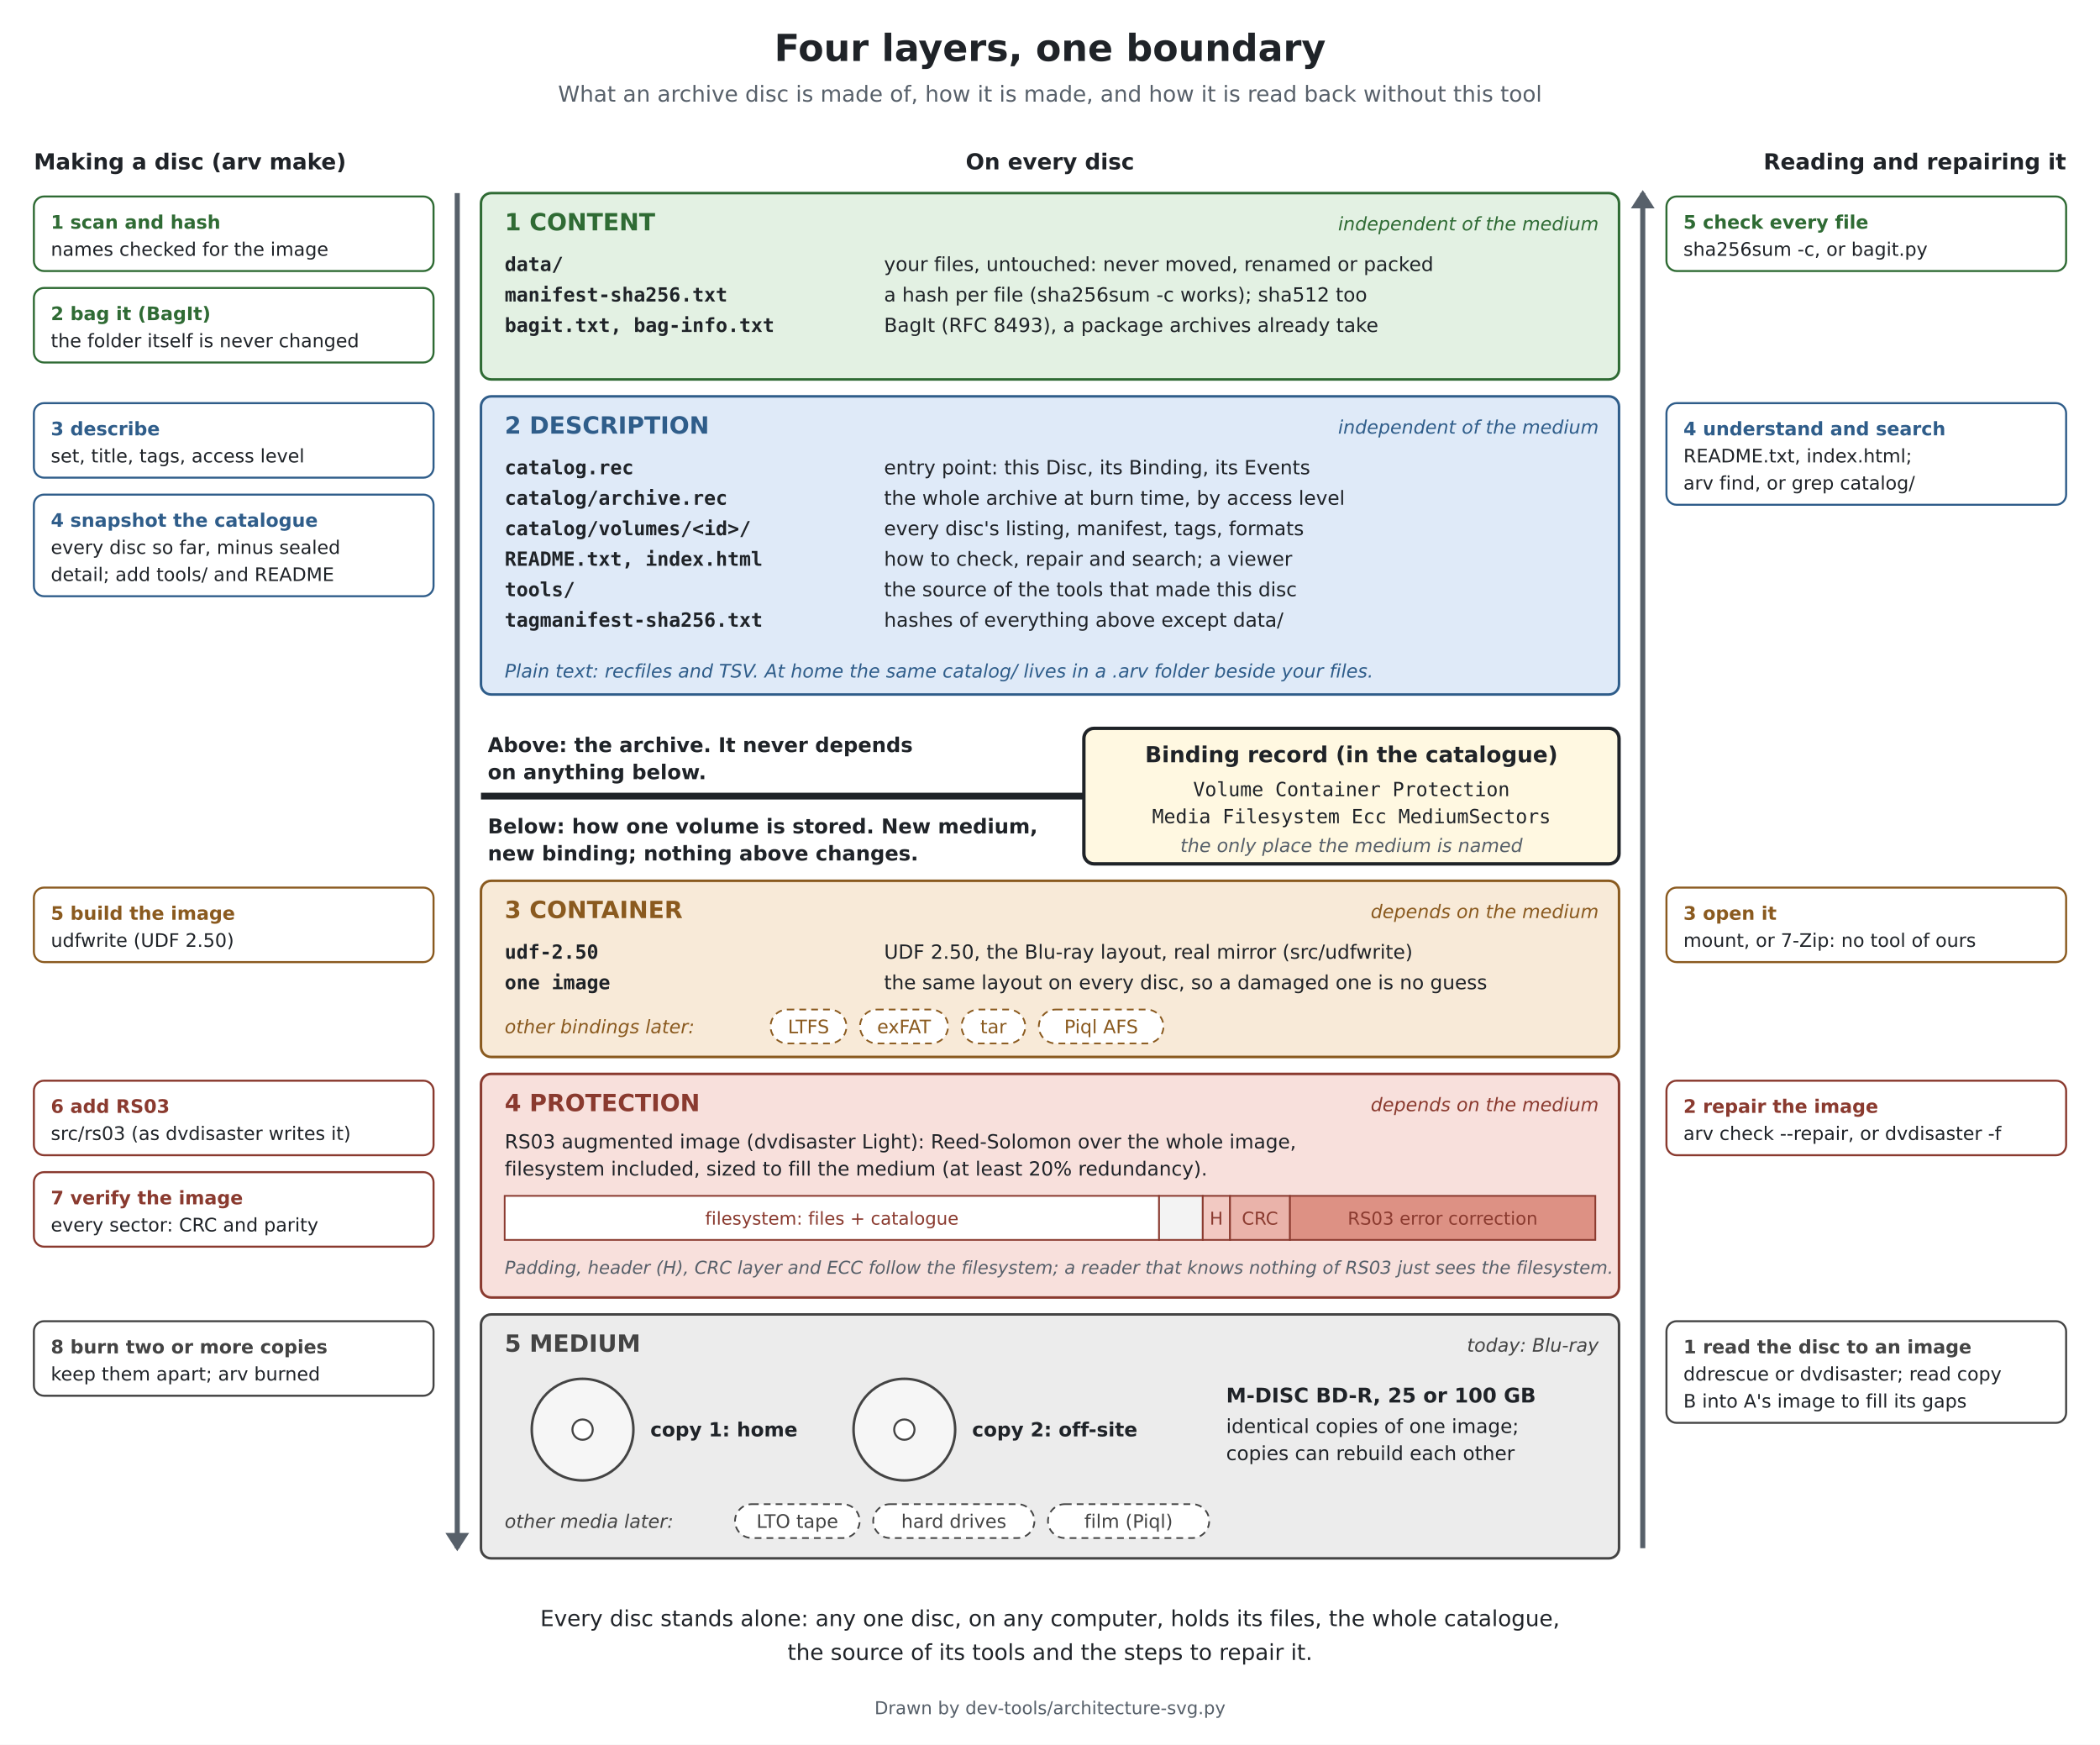
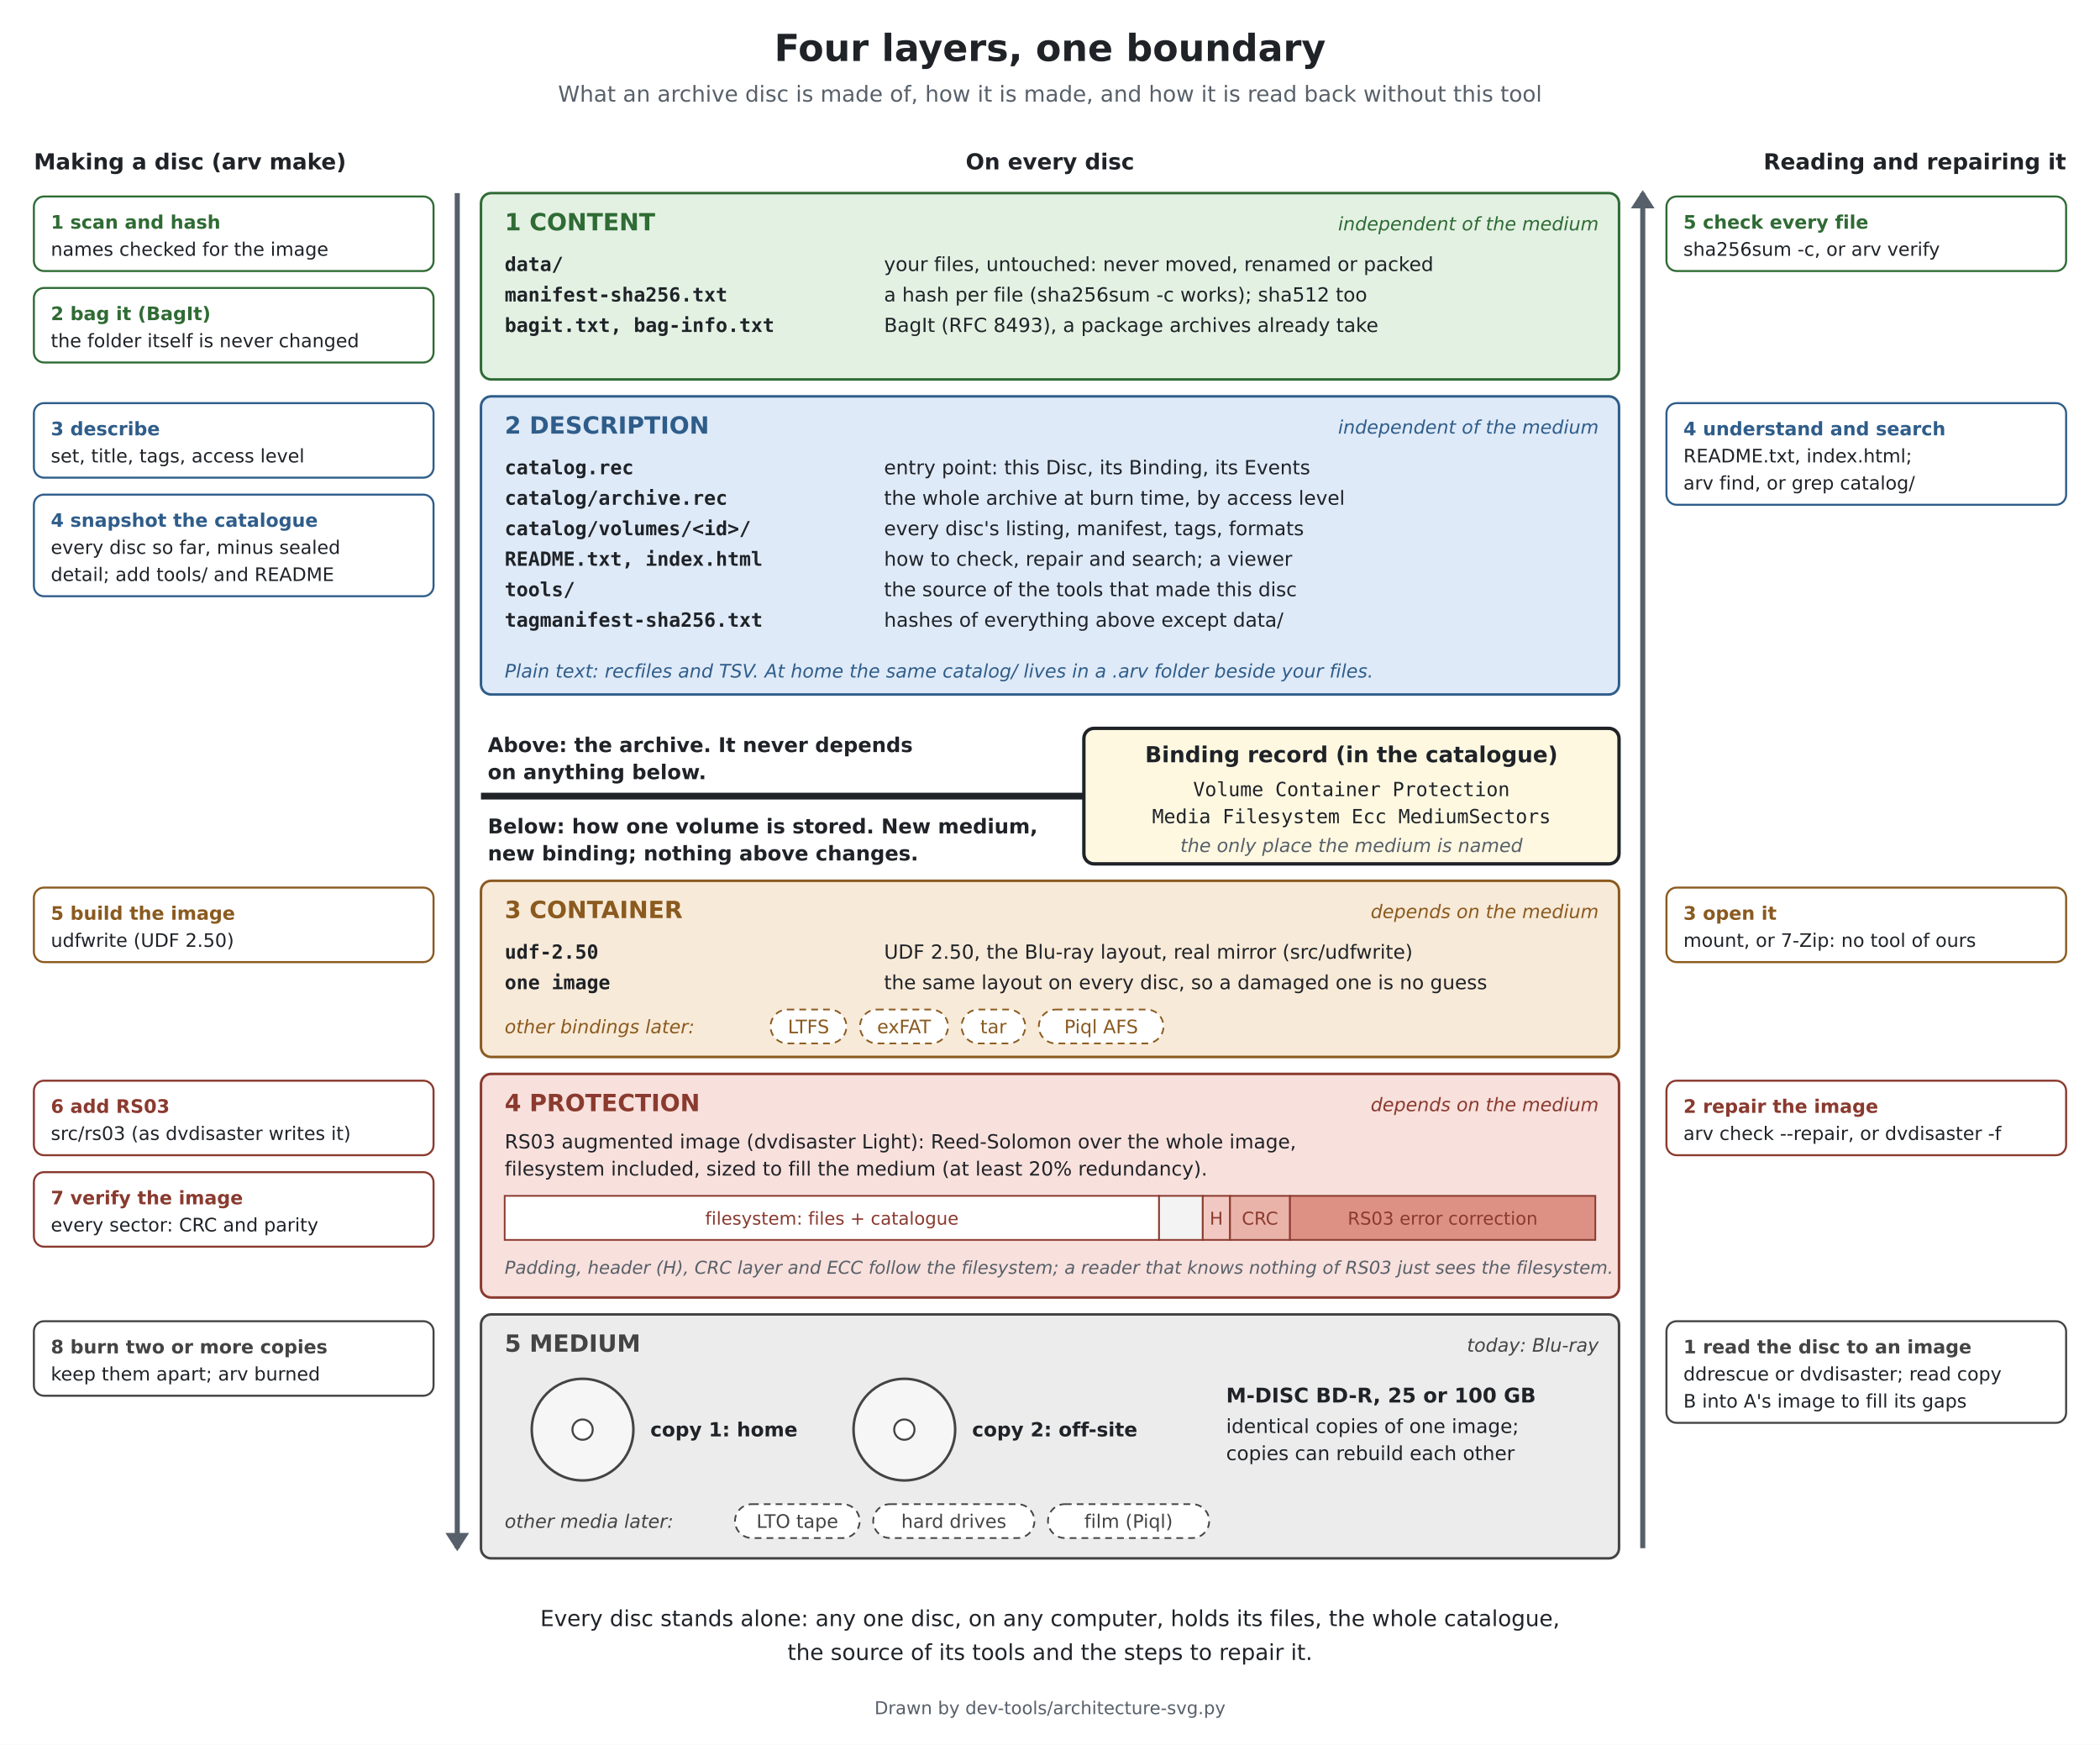
<svg xmlns="http://www.w3.org/2000/svg" width="1240" height="1030" viewBox="0 0 1240 1030">
  <rect width="100%" height="100%" fill="#ffffff" />
  <text x="620.0" y="36" font-size="22" font-weight="bold" fill="#1f2328" text-anchor="middle" font-family="DejaVu Sans, Helvetica, Arial, sans-serif">Four layers, one boundary</text>
  <text x="620.0" y="60" font-size="13" font-weight="normal" fill="#57606a" text-anchor="middle" font-family="DejaVu Sans, Helvetica, Arial, sans-serif">What an archive disc is made of, how it is made, and how it is read back without this tool</text>
  <text x="20" y="100" font-size="13" font-weight="bold" fill="#1f2328" text-anchor="start" font-family="DejaVu Sans, Helvetica, Arial, sans-serif">Making a disc (arv make)</text>
  <text x="620.0" y="100" font-size="13" font-weight="bold" fill="#1f2328" text-anchor="middle" font-family="DejaVu Sans, Helvetica, Arial, sans-serif">On every disc</text>
  <text x="1220" y="100" font-size="13" font-weight="bold" fill="#1f2328" text-anchor="end" font-family="DejaVu Sans, Helvetica, Arial, sans-serif">Reading and repairing it</text>
  <rect x="284" y="114" width="672" height="110" rx="6" fill="#e3f1e3" stroke="#2f6b34" stroke-width="1.5" />
  <text x="298" y="136" font-size="14" font-weight="bold" fill="#2f6b34" text-anchor="start" font-family="DejaVu Sans, Helvetica, Arial, sans-serif">1  CONTENT</text>
  <text x="944" y="136" font-size="11" font-weight="normal" fill="#2f6b34" text-anchor="end" font-style="italic" font-family="DejaVu Sans, Helvetica, Arial, sans-serif">independent of the medium</text>
  <text x="298" y="160" font-size="11.5" font-weight="bold" fill="#1f2328" text-anchor="start" font-family="DejaVu Sans Mono, Menlo, Consolas, monospace">data/</text>
  <text x="522" y="160" font-size="11.5" font-weight="normal" fill="#1f2328" text-anchor="start" font-family="DejaVu Sans, Helvetica, Arial, sans-serif">your files, untouched: never moved, renamed or packed</text>
  <text x="298" y="178" font-size="11.5" font-weight="bold" fill="#1f2328" text-anchor="start" font-family="DejaVu Sans Mono, Menlo, Consolas, monospace">manifest-sha256.txt</text>
  <text x="522" y="178" font-size="11.5" font-weight="normal" fill="#1f2328" text-anchor="start" font-family="DejaVu Sans, Helvetica, Arial, sans-serif">a hash per file (sha256sum -c works); sha512 too</text>
  <text x="298" y="196" font-size="11.5" font-weight="bold" fill="#1f2328" text-anchor="start" font-family="DejaVu Sans Mono, Menlo, Consolas, monospace">bagit.txt, bag-info.txt</text>
  <text x="522" y="196" font-size="11.5" font-weight="normal" fill="#1f2328" text-anchor="start" font-family="DejaVu Sans, Helvetica, Arial, sans-serif">BagIt (RFC 8493), a package archives already take</text>
  <rect x="284" y="234" width="672" height="176" rx="6" fill="#dfeaf8" stroke="#2f5d8a" stroke-width="1.5" />
  <text x="298" y="256" font-size="14" font-weight="bold" fill="#2f5d8a" text-anchor="start" font-family="DejaVu Sans, Helvetica, Arial, sans-serif">2  DESCRIPTION</text>
  <text x="944" y="256" font-size="11" font-weight="normal" fill="#2f5d8a" text-anchor="end" font-style="italic" font-family="DejaVu Sans, Helvetica, Arial, sans-serif">independent of the medium</text>
  <text x="298" y="280" font-size="11.5" font-weight="bold" fill="#1f2328" text-anchor="start" font-family="DejaVu Sans Mono, Menlo, Consolas, monospace">catalog.rec</text>
  <text x="522" y="280" font-size="11.5" font-weight="normal" fill="#1f2328" text-anchor="start" font-family="DejaVu Sans, Helvetica, Arial, sans-serif">entry point: this Disc, its Binding, its Events</text>
  <text x="298" y="298" font-size="11.5" font-weight="bold" fill="#1f2328" text-anchor="start" font-family="DejaVu Sans Mono, Menlo, Consolas, monospace">catalog/archive.rec</text>
  <text x="522" y="298" font-size="11.5" font-weight="normal" fill="#1f2328" text-anchor="start" font-family="DejaVu Sans, Helvetica, Arial, sans-serif">the whole archive at burn time, by access level</text>
  <text x="298" y="316" font-size="11.5" font-weight="bold" fill="#1f2328" text-anchor="start" font-family="DejaVu Sans Mono, Menlo, Consolas, monospace">catalog/volumes/&lt;id&gt;/</text>
  <text x="522" y="316" font-size="11.5" font-weight="normal" fill="#1f2328" text-anchor="start" font-family="DejaVu Sans, Helvetica, Arial, sans-serif">every disc's listing, manifest, tags, formats</text>
  <text x="298" y="334" font-size="11.5" font-weight="bold" fill="#1f2328" text-anchor="start" font-family="DejaVu Sans Mono, Menlo, Consolas, monospace">README.txt, index.html</text>
  <text x="522" y="334" font-size="11.5" font-weight="normal" fill="#1f2328" text-anchor="start" font-family="DejaVu Sans, Helvetica, Arial, sans-serif">how to check, repair and search; a viewer</text>
  <text x="298" y="352" font-size="11.5" font-weight="bold" fill="#1f2328" text-anchor="start" font-family="DejaVu Sans Mono, Menlo, Consolas, monospace">tools/</text>
  <text x="522" y="352" font-size="11.5" font-weight="normal" fill="#1f2328" text-anchor="start" font-family="DejaVu Sans, Helvetica, Arial, sans-serif">the source of the tools that made this disc</text>
  <text x="298" y="370" font-size="11.5" font-weight="bold" fill="#1f2328" text-anchor="start" font-family="DejaVu Sans Mono, Menlo, Consolas, monospace">tagmanifest-sha256.txt</text>
  <text x="522" y="370" font-size="11.5" font-weight="normal" fill="#1f2328" text-anchor="start" font-family="DejaVu Sans, Helvetica, Arial, sans-serif">hashes of everything above except data/</text>
  <text x="298" y="400" font-size="11" font-weight="normal" fill="#2f5d8a" text-anchor="start" font-style="italic" font-family="DejaVu Sans, Helvetica, Arial, sans-serif">Plain text: recfiles and TSV. At home the same catalog/ lives in a .arv folder beside your files.</text>
  <line x1="284" y1="470" x2="956" y2="470" stroke="#1f2328" stroke-width="4" />
  <text x="288" y="444" font-size="12" font-weight="bold" fill="#1f2328" text-anchor="start" font-family="DejaVu Sans, Helvetica, Arial, sans-serif">Above: the archive. It never depends</text>
  <text x="288" y="460" font-size="12" font-weight="bold" fill="#1f2328" text-anchor="start" font-family="DejaVu Sans, Helvetica, Arial, sans-serif">on anything below.</text>
  <text x="288" y="492" font-size="12" font-weight="bold" fill="#1f2328" text-anchor="start" font-family="DejaVu Sans, Helvetica, Arial, sans-serif">Below: how one volume is stored. New medium,</text>
  <text x="288" y="508" font-size="12" font-weight="bold" fill="#1f2328" text-anchor="start" font-family="DejaVu Sans, Helvetica, Arial, sans-serif">new binding; nothing above changes.</text>
  <rect x="640" y="430" width="316" height="80" rx="6" fill="#fff8e1" stroke="#1f2328" stroke-width="2" />
  <text x="798.0" y="450" font-size="13" font-weight="bold" fill="#1f2328" text-anchor="middle" font-family="DejaVu Sans, Helvetica, Arial, sans-serif">Binding record (in the catalogue)</text>
  <text x="798.0" y="470" font-size="11.5" font-weight="normal" fill="#1f2328" text-anchor="middle" font-family="DejaVu Sans Mono, Menlo, Consolas, monospace">Volume  Container  Protection</text>
  <text x="798.0" y="486" font-size="11.5" font-weight="normal" fill="#1f2328" text-anchor="middle" font-family="DejaVu Sans Mono, Menlo, Consolas, monospace">Media  Filesystem  Ecc  MediumSectors</text>
  <text x="798.0" y="503" font-size="11" font-weight="normal" fill="#57606a" text-anchor="middle" font-style="italic" font-family="DejaVu Sans, Helvetica, Arial, sans-serif">the only place the medium is named</text>
  <rect x="284" y="520" width="672" height="104" rx="6" fill="#f8ead8" stroke="#8a5a1f" stroke-width="1.5" />
  <text x="298" y="542" font-size="14" font-weight="bold" fill="#8a5a1f" text-anchor="start" font-family="DejaVu Sans, Helvetica, Arial, sans-serif">3  CONTAINER</text>
  <text x="944" y="542" font-size="11" font-weight="normal" fill="#8a5a1f" text-anchor="end" font-style="italic" font-family="DejaVu Sans, Helvetica, Arial, sans-serif">depends on the medium</text>
  <text x="298" y="566" font-size="11.5" font-weight="bold" fill="#1f2328" text-anchor="start" font-family="DejaVu Sans Mono, Menlo, Consolas, monospace">udf-2.50</text>
  <text x="522" y="566" font-size="11.5" font-weight="normal" fill="#1f2328" text-anchor="start" font-family="DejaVu Sans, Helvetica, Arial, sans-serif">UDF 2.50, the Blu-ray layout, real mirror (src/udfwrite)</text>
  <text x="298" y="584" font-size="11.5" font-weight="bold" fill="#1f2328" text-anchor="start" font-family="DejaVu Sans Mono, Menlo, Consolas, monospace">one image</text>
  <text x="522" y="584" font-size="11.5" font-weight="normal" fill="#1f2328" text-anchor="start" font-family="DejaVu Sans, Helvetica, Arial, sans-serif">the same layout on every disc, so a damaged one is no guess</text>
  <text x="298" y="610" font-size="11" font-weight="normal" fill="#8a5a1f" text-anchor="start" font-style="italic" font-family="DejaVu Sans, Helvetica, Arial, sans-serif">other bindings later:</text>
  <rect x="455" y="596" width="44.8" height="20" rx="10" fill="#ffffff" stroke="#8a5a1f" stroke-width="1" stroke-dasharray="4 3" />
  <text x="477.4" y="610" font-size="11" font-weight="normal" fill="#8a5a1f" text-anchor="middle" font-family="DejaVu Sans, Helvetica, Arial, sans-serif">LTFS</text>
  <rect x="507.8" y="596" width="52.0" height="20" rx="10" fill="#ffffff" stroke="#8a5a1f" stroke-width="1" stroke-dasharray="4 3" />
  <text x="533.8" y="610" font-size="11" font-weight="normal" fill="#8a5a1f" text-anchor="middle" font-family="DejaVu Sans, Helvetica, Arial, sans-serif">exFAT</text>
  <rect x="567.8" y="596" width="37.6" height="20" rx="10" fill="#ffffff" stroke="#8a5a1f" stroke-width="1" stroke-dasharray="4 3" />
  <text x="586.6" y="610" font-size="11" font-weight="normal" fill="#8a5a1f" text-anchor="middle" font-family="DejaVu Sans, Helvetica, Arial, sans-serif">tar</text>
  <rect x="613.4" y="596" width="73.6" height="20" rx="10" fill="#ffffff" stroke="#8a5a1f" stroke-width="1" stroke-dasharray="4 3" />
  <text x="650.2" y="610" font-size="11" font-weight="normal" fill="#8a5a1f" text-anchor="middle" font-family="DejaVu Sans, Helvetica, Arial, sans-serif">Piql AFS</text>
  <rect x="284" y="634" width="672" height="132" rx="6" fill="#f8e0dc" stroke="#8a3a2f" stroke-width="1.5" />
  <text x="298" y="656" font-size="14" font-weight="bold" fill="#8a3a2f" text-anchor="start" font-family="DejaVu Sans, Helvetica, Arial, sans-serif">4  PROTECTION</text>
  <text x="944" y="656" font-size="11" font-weight="normal" fill="#8a3a2f" text-anchor="end" font-style="italic" font-family="DejaVu Sans, Helvetica, Arial, sans-serif">depends on the medium</text>
  <text x="298" y="678" font-size="11.5" font-weight="normal" fill="#1f2328" text-anchor="start" font-family="DejaVu Sans, Helvetica, Arial, sans-serif">RS03 augmented image (dvdisaster Light): Reed-Solomon over the whole image,</text>
  <text x="298" y="694" font-size="11.5" font-weight="normal" fill="#1f2328" text-anchor="start" font-family="DejaVu Sans, Helvetica, Arial, sans-serif">filesystem included, sized to fill the medium (at least 20% redundancy).</text>
  <rect x="298" y="706" width="386.4" height="26" rx="0" fill="#ffffff" stroke="#8a3a2f" stroke-width="1" />
  <text x="491.2" y="723" font-size="10.5" font-weight="normal" fill="#8a3a2f" text-anchor="middle" font-family="DejaVu Sans, Helvetica, Arial, sans-serif">filesystem: files + catalogue</text>
  <rect x="684.4" y="706" width="25.8" height="26" rx="0" fill="#f3f3f3" stroke="#8a3a2f" stroke-width="1" />
  <rect x="710.2" y="706" width="16.1" height="26" rx="0" fill="#f2c9c2" stroke="#8a3a2f" stroke-width="1" />
  <text x="718.21" y="723" font-size="10.5" font-weight="normal" fill="#8a3a2f" text-anchor="middle" font-family="DejaVu Sans, Helvetica, Arial, sans-serif">H</text>
  <rect x="726.3" y="706" width="35.4" height="26" rx="0" fill="#eab3aa" stroke="#8a3a2f" stroke-width="1" />
  <text x="743.97" y="723" font-size="10.5" font-weight="normal" fill="#8a3a2f" text-anchor="middle" font-family="DejaVu Sans, Helvetica, Arial, sans-serif">CRC</text>
  <rect x="761.7" y="706" width="180.3" height="26" rx="0" fill="#dd9184" stroke="#8a3a2f" stroke-width="1" />
  <text x="851.84" y="723" font-size="10.5" font-weight="normal" fill="#8a3a2f" text-anchor="middle" font-family="DejaVu Sans, Helvetica, Arial, sans-serif">RS03 error correction</text>
  <text x="298" y="752" font-size="10.5" font-weight="normal" fill="#57606a" text-anchor="start" font-style="italic" font-family="DejaVu Sans, Helvetica, Arial, sans-serif">Padding, header (H), CRC layer and ECC follow the filesystem; a reader that knows nothing of RS03 just sees the filesystem.</text>
  <rect x="284" y="776" width="672" height="144" rx="6" fill="#ececec" stroke="#444444" stroke-width="1.5" />
  <text x="298" y="798" font-size="14" font-weight="bold" fill="#444444" text-anchor="start" font-family="DejaVu Sans, Helvetica, Arial, sans-serif">5  MEDIUM</text>
  <text x="944" y="798" font-size="11" font-weight="normal" fill="#444444" text-anchor="end" font-style="italic" font-family="DejaVu Sans, Helvetica, Arial, sans-serif">today: Blu-ray</text>
  <circle cx="344" cy="844" r="30" fill="#f6f6f6" stroke="#444" stroke-width="1.5" />
  <circle cx="344" cy="844" r="6" fill="#ffffff" stroke="#444" stroke-width="1.2" />
  <text x="384" y="848" font-size="11.5" font-weight="bold" fill="#1f2328" text-anchor="start" font-family="DejaVu Sans, Helvetica, Arial, sans-serif">copy 1: home</text>
  <circle cx="534" cy="844" r="30" fill="#f6f6f6" stroke="#444" stroke-width="1.5" />
  <circle cx="534" cy="844" r="6" fill="#ffffff" stroke="#444" stroke-width="1.2" />
  <text x="574" y="848" font-size="11.5" font-weight="bold" fill="#1f2328" text-anchor="start" font-family="DejaVu Sans, Helvetica, Arial, sans-serif">copy 2: off-site</text>
  <text x="724" y="828" font-size="12" font-weight="bold" fill="#1f2328" text-anchor="start" font-family="DejaVu Sans, Helvetica, Arial, sans-serif">M-DISC BD-R, 25 or 100 GB</text>
  <text x="724" y="846" font-size="11.5" font-weight="normal" fill="#1f2328" text-anchor="start" font-family="DejaVu Sans, Helvetica, Arial, sans-serif">identical copies of one image;</text>
  <text x="724" y="862" font-size="11.5" font-weight="normal" fill="#1f2328" text-anchor="start" font-family="DejaVu Sans, Helvetica, Arial, sans-serif">copies can rebuild each other</text>
  <text x="298" y="902" font-size="11" font-weight="normal" fill="#444444" text-anchor="start" font-style="italic" font-family="DejaVu Sans, Helvetica, Arial, sans-serif">other media later:</text>
  <rect x="434" y="888" width="73.6" height="20" rx="10" fill="#ffffff" stroke="#444444" stroke-width="1" stroke-dasharray="4 3" />
  <text x="470.8" y="902" font-size="11" font-weight="normal" fill="#444444" text-anchor="middle" font-family="DejaVu Sans, Helvetica, Arial, sans-serif">LTO tape</text>
  <rect x="515.6" y="888" width="95.2" height="20" rx="10" fill="#ffffff" stroke="#444444" stroke-width="1" stroke-dasharray="4 3" />
  <text x="563.2" y="902" font-size="11" font-weight="normal" fill="#444444" text-anchor="middle" font-family="DejaVu Sans, Helvetica, Arial, sans-serif">hard drives</text>
  <rect x="618.8" y="888" width="95.2" height="20" rx="10" fill="#ffffff" stroke="#444444" stroke-width="1" stroke-dasharray="4 3" />
  <text x="666.4" y="902" font-size="11" font-weight="normal" fill="#444444" text-anchor="middle" font-family="DejaVu Sans, Helvetica, Arial, sans-serif">film (Piql)</text>
  <line x1="270" y1="114" x2="270" y2="914" stroke="#57606a" stroke-width="3" />
  <path d="M263,905 L277,905 L270,915.8 Z" fill="#57606a" />
  <rect x="20" y="116" width="236" height="44" rx="6" fill="#ffffff" stroke="#2f6b34" stroke-width="1.2" />
  <text x="30" y="135" font-size="11" font-weight="bold" fill="#2f6b34" text-anchor="start" font-family="DejaVu Sans, Helvetica, Arial, sans-serif">1 scan and hash</text>
  <text x="30" y="151" font-size="11" font-weight="normal" fill="#1f2328" text-anchor="start" font-family="DejaVu Sans, Helvetica, Arial, sans-serif">names checked for the image</text>
  <rect x="20" y="170" width="236" height="44" rx="6" fill="#ffffff" stroke="#2f6b34" stroke-width="1.2" />
  <text x="30" y="189" font-size="11" font-weight="bold" fill="#2f6b34" text-anchor="start" font-family="DejaVu Sans, Helvetica, Arial, sans-serif">2 bag it (BagIt)</text>
  <text x="30" y="205" font-size="11" font-weight="normal" fill="#1f2328" text-anchor="start" font-family="DejaVu Sans, Helvetica, Arial, sans-serif">the folder itself is never changed</text>
  <rect x="20" y="238" width="236" height="44" rx="6" fill="#ffffff" stroke="#2f5d8a" stroke-width="1.2" />
  <text x="30" y="257" font-size="11" font-weight="bold" fill="#2f5d8a" text-anchor="start" font-family="DejaVu Sans, Helvetica, Arial, sans-serif">3 describe</text>
  <text x="30" y="273" font-size="11" font-weight="normal" fill="#1f2328" text-anchor="start" font-family="DejaVu Sans, Helvetica, Arial, sans-serif">set, title, tags, access level</text>
  <rect x="20" y="292" width="236" height="60" rx="6" fill="#ffffff" stroke="#2f5d8a" stroke-width="1.2" />
  <text x="30" y="311" font-size="11" font-weight="bold" fill="#2f5d8a" text-anchor="start" font-family="DejaVu Sans, Helvetica, Arial, sans-serif">4 snapshot the catalogue</text>
  <text x="30" y="327" font-size="11" font-weight="normal" fill="#1f2328" text-anchor="start" font-family="DejaVu Sans, Helvetica, Arial, sans-serif">every disc so far, minus sealed</text>
  <text x="30" y="343" font-size="11" font-weight="normal" fill="#1f2328" text-anchor="start" font-family="DejaVu Sans, Helvetica, Arial, sans-serif">detail; add tools/ and README</text>
  <rect x="20" y="524" width="236" height="44" rx="6" fill="#ffffff" stroke="#8a5a1f" stroke-width="1.2" />
  <text x="30" y="543" font-size="11" font-weight="bold" fill="#8a5a1f" text-anchor="start" font-family="DejaVu Sans, Helvetica, Arial, sans-serif">5 build the image</text>
  <text x="30" y="559" font-size="11" font-weight="normal" fill="#1f2328" text-anchor="start" font-family="DejaVu Sans, Helvetica, Arial, sans-serif">udfwrite (UDF 2.50)</text>
  <rect x="20" y="638" width="236" height="44" rx="6" fill="#ffffff" stroke="#8a3a2f" stroke-width="1.2" />
  <text x="30" y="657" font-size="11" font-weight="bold" fill="#8a3a2f" text-anchor="start" font-family="DejaVu Sans, Helvetica, Arial, sans-serif">6 add RS03</text>
  <text x="30" y="673" font-size="11" font-weight="normal" fill="#1f2328" text-anchor="start" font-family="DejaVu Sans, Helvetica, Arial, sans-serif">src/rs03 (as dvdisaster writes it)</text>
  <rect x="20" y="692" width="236" height="44" rx="6" fill="#ffffff" stroke="#8a3a2f" stroke-width="1.2" />
  <text x="30" y="711" font-size="11" font-weight="bold" fill="#8a3a2f" text-anchor="start" font-family="DejaVu Sans, Helvetica, Arial, sans-serif">7 verify the image</text>
  <text x="30" y="727" font-size="11" font-weight="normal" fill="#1f2328" text-anchor="start" font-family="DejaVu Sans, Helvetica, Arial, sans-serif">every sector: CRC and parity</text>
  <rect x="20" y="780" width="236" height="44" rx="6" fill="#ffffff" stroke="#444444" stroke-width="1.2" />
  <text x="30" y="799" font-size="11" font-weight="bold" fill="#444444" text-anchor="start" font-family="DejaVu Sans, Helvetica, Arial, sans-serif">8 burn two or more copies</text>
  <text x="30" y="815" font-size="11" font-weight="normal" fill="#1f2328" text-anchor="start" font-family="DejaVu Sans, Helvetica, Arial, sans-serif">keep them apart; arv burned</text>
  <line x1="970" y1="914" x2="970" y2="114" stroke="#57606a" stroke-width="3" />
  <path d="M963,123 L977,123 L970,112.2 Z" fill="#57606a" />
  <rect x="984" y="780" width="236" height="60" rx="6" fill="#ffffff" stroke="#444444" stroke-width="1.2" />
  <text x="994" y="799" font-size="11" font-weight="bold" fill="#444444" text-anchor="start" font-family="DejaVu Sans, Helvetica, Arial, sans-serif">1 read the disc to an image</text>
  <text x="994" y="815" font-size="11" font-weight="normal" fill="#1f2328" text-anchor="start" font-family="DejaVu Sans, Helvetica, Arial, sans-serif">ddrescue or dvdisaster; read copy</text>
  <text x="994" y="831" font-size="11" font-weight="normal" fill="#1f2328" text-anchor="start" font-family="DejaVu Sans, Helvetica, Arial, sans-serif">B into A's image to fill its gaps</text>
  <rect x="984" y="638" width="236" height="44" rx="6" fill="#ffffff" stroke="#8a3a2f" stroke-width="1.2" />
  <text x="994" y="657" font-size="11" font-weight="bold" fill="#8a3a2f" text-anchor="start" font-family="DejaVu Sans, Helvetica, Arial, sans-serif">2 repair the image</text>
  <text x="994" y="673" font-size="11" font-weight="normal" fill="#1f2328" text-anchor="start" font-family="DejaVu Sans, Helvetica, Arial, sans-serif">arv check --repair, or dvdisaster -f</text>
  <rect x="984" y="524" width="236" height="44" rx="6" fill="#ffffff" stroke="#8a5a1f" stroke-width="1.2" />
  <text x="994" y="543" font-size="11" font-weight="bold" fill="#8a5a1f" text-anchor="start" font-family="DejaVu Sans, Helvetica, Arial, sans-serif">3 open it</text>
  <text x="994" y="559" font-size="11" font-weight="normal" fill="#1f2328" text-anchor="start" font-family="DejaVu Sans, Helvetica, Arial, sans-serif">mount, or 7-Zip: no tool of ours</text>
  <rect x="984" y="238" width="236" height="60" rx="6" fill="#ffffff" stroke="#2f5d8a" stroke-width="1.2" />
  <text x="994" y="257" font-size="11" font-weight="bold" fill="#2f5d8a" text-anchor="start" font-family="DejaVu Sans, Helvetica, Arial, sans-serif">4 understand and search</text>
  <text x="994" y="273" font-size="11" font-weight="normal" fill="#1f2328" text-anchor="start" font-family="DejaVu Sans, Helvetica, Arial, sans-serif">README.txt, index.html;</text>
  <text x="994" y="289" font-size="11" font-weight="normal" fill="#1f2328" text-anchor="start" font-family="DejaVu Sans, Helvetica, Arial, sans-serif">arv find, or grep catalog/</text>
  <rect x="984" y="116" width="236" height="44" rx="6" fill="#ffffff" stroke="#2f6b34" stroke-width="1.2" />
  <text x="994" y="135" font-size="11" font-weight="bold" fill="#2f6b34" text-anchor="start" font-family="DejaVu Sans, Helvetica, Arial, sans-serif">5 check every file</text>
-   <text x="994" y="151" font-size="11" font-weight="normal" fill="#1f2328" text-anchor="start" font-family="DejaVu Sans, Helvetica, Arial, sans-serif">sha256sum -c, or bagit.py</text>
+   <text x="994" y="151" font-size="11" font-weight="normal" fill="#1f2328" text-anchor="start" font-family="DejaVu Sans, Helvetica, Arial, sans-serif">sha256sum -c, or arv verify</text>
  <text x="620.0" y="960" font-size="13" font-weight="normal" fill="#1f2328" text-anchor="middle" font-family="DejaVu Sans, Helvetica, Arial, sans-serif">Every disc stands alone: any one disc, on any computer, holds its files, the whole catalogue,</text>
  <text x="620.0" y="980" font-size="13" font-weight="normal" fill="#1f2328" text-anchor="middle" font-family="DejaVu Sans, Helvetica, Arial, sans-serif">the source of its tools and the steps to repair it.</text>
  <text x="620.0" y="1012" font-size="10.5" font-weight="normal" fill="#57606a" text-anchor="middle" font-family="DejaVu Sans, Helvetica, Arial, sans-serif">Drawn by dev-tools/architecture-svg.py</text>
</svg>
